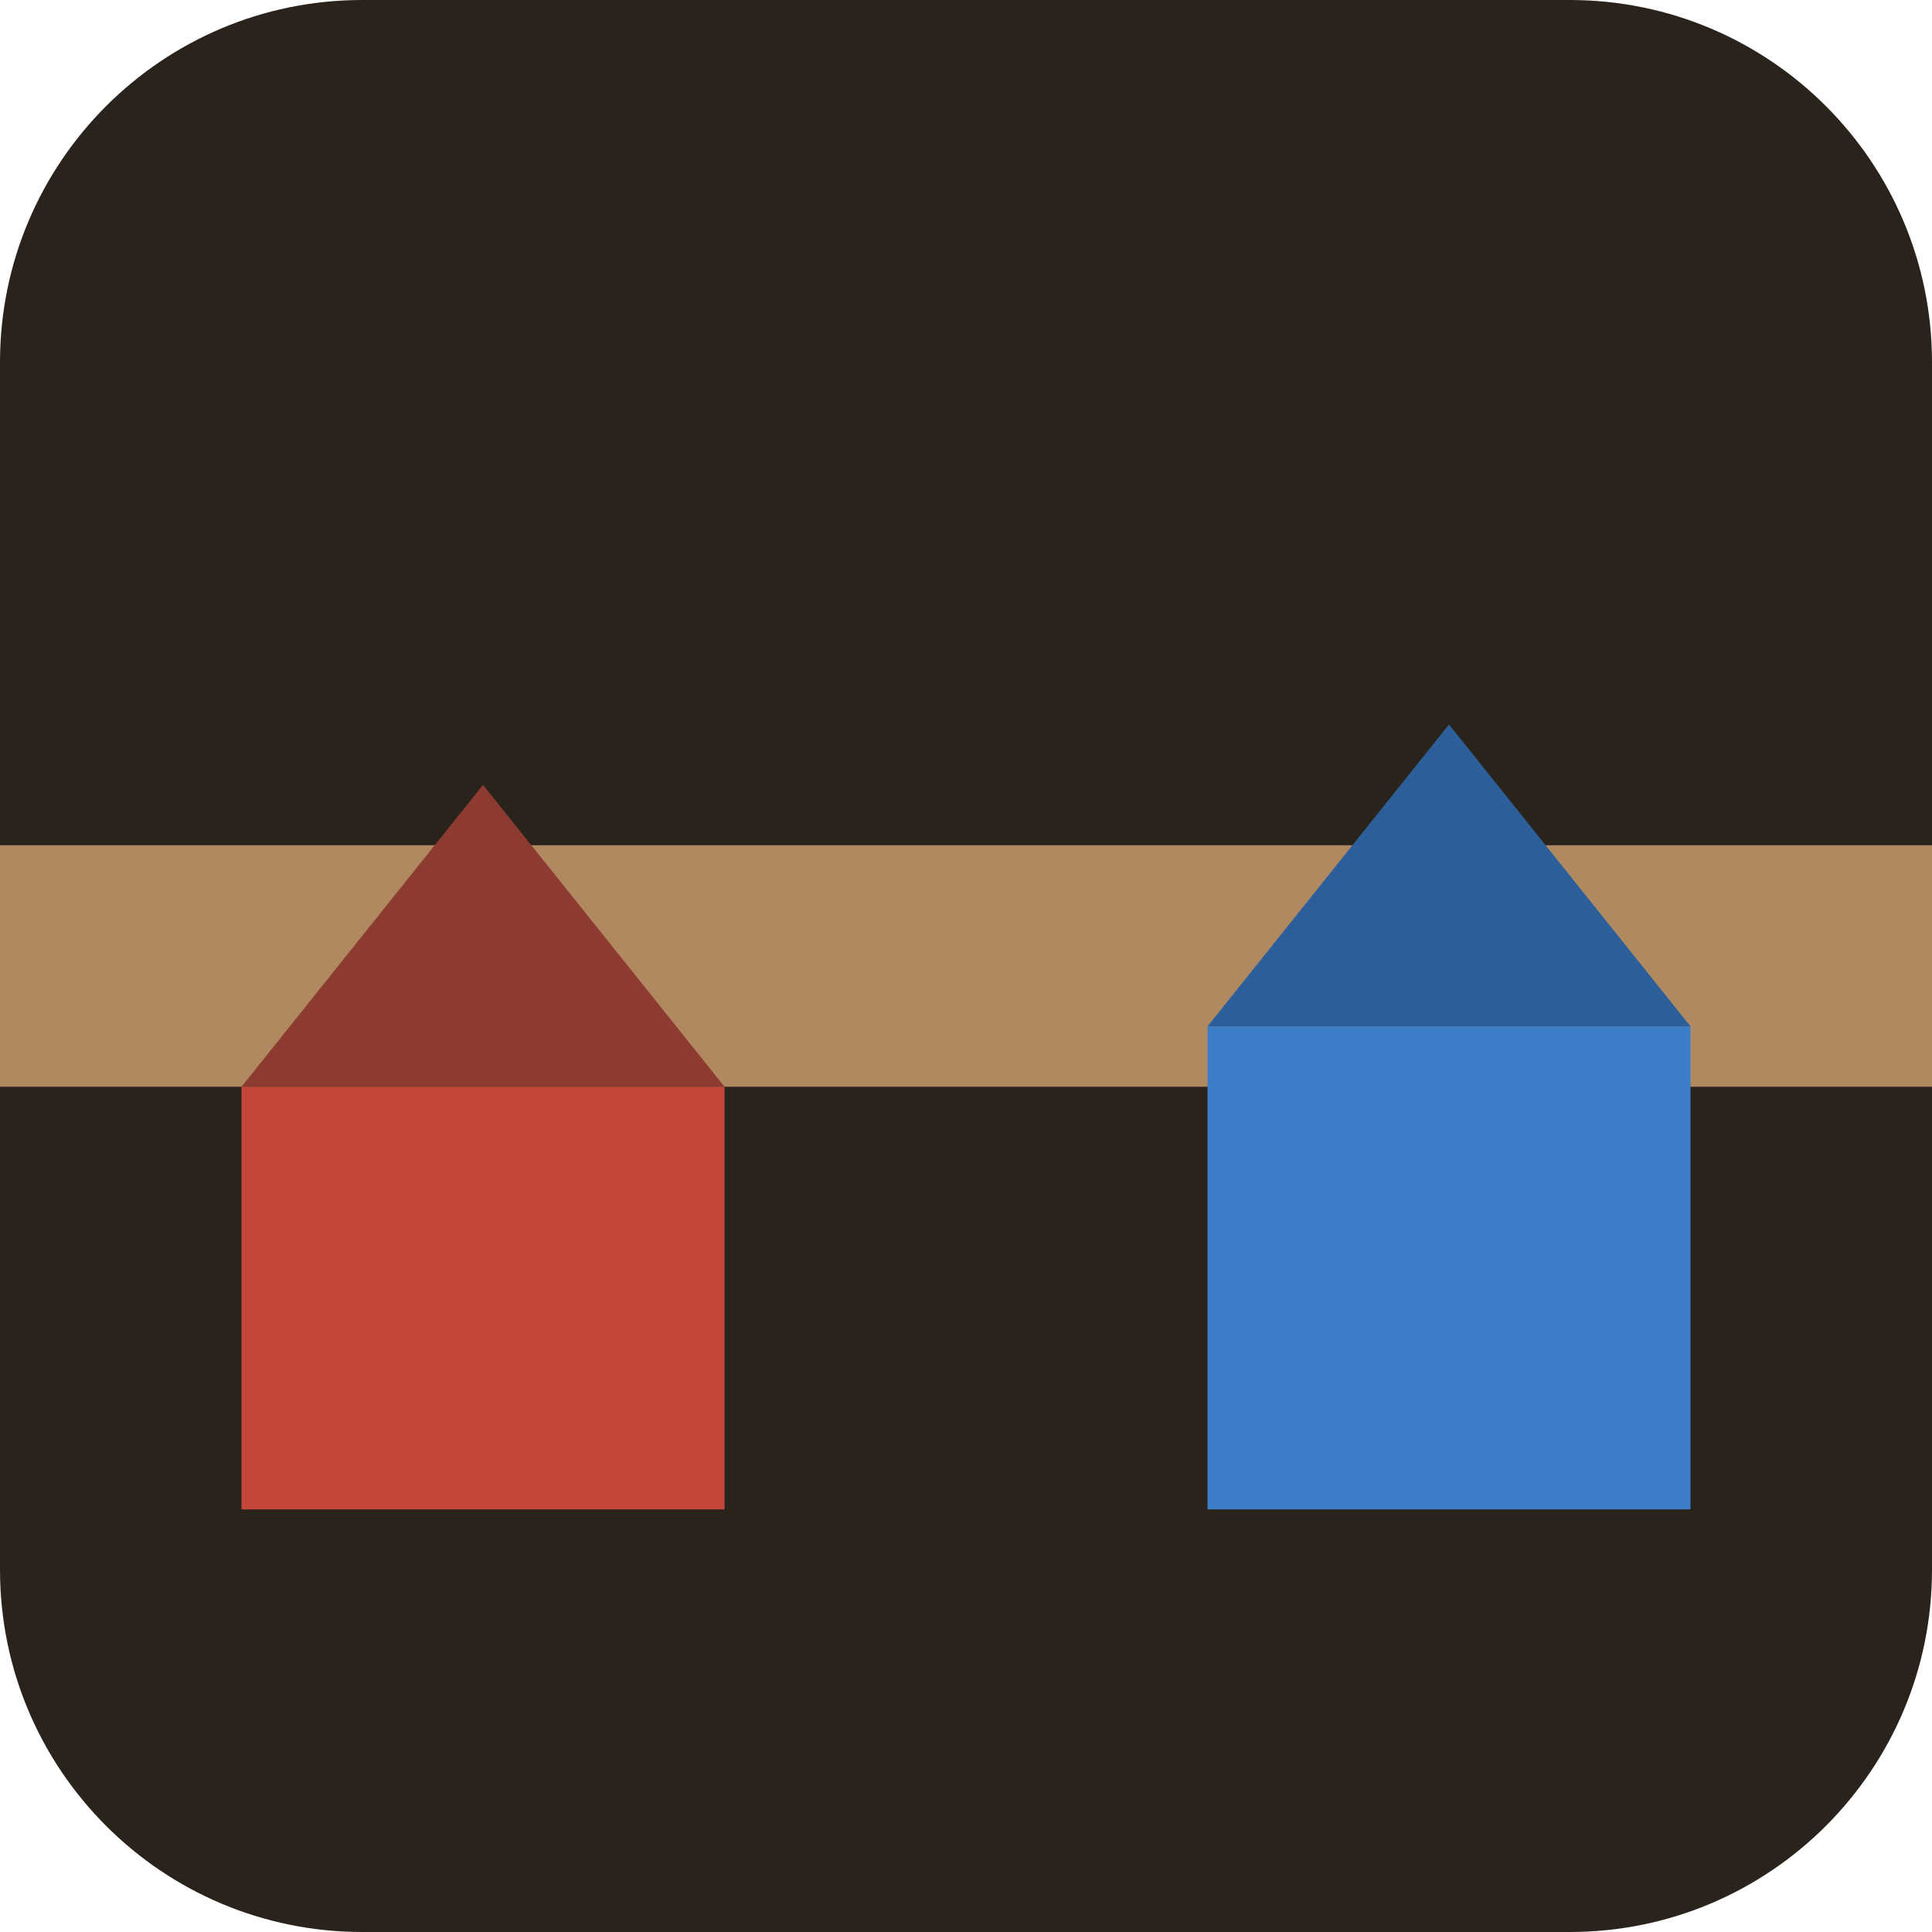
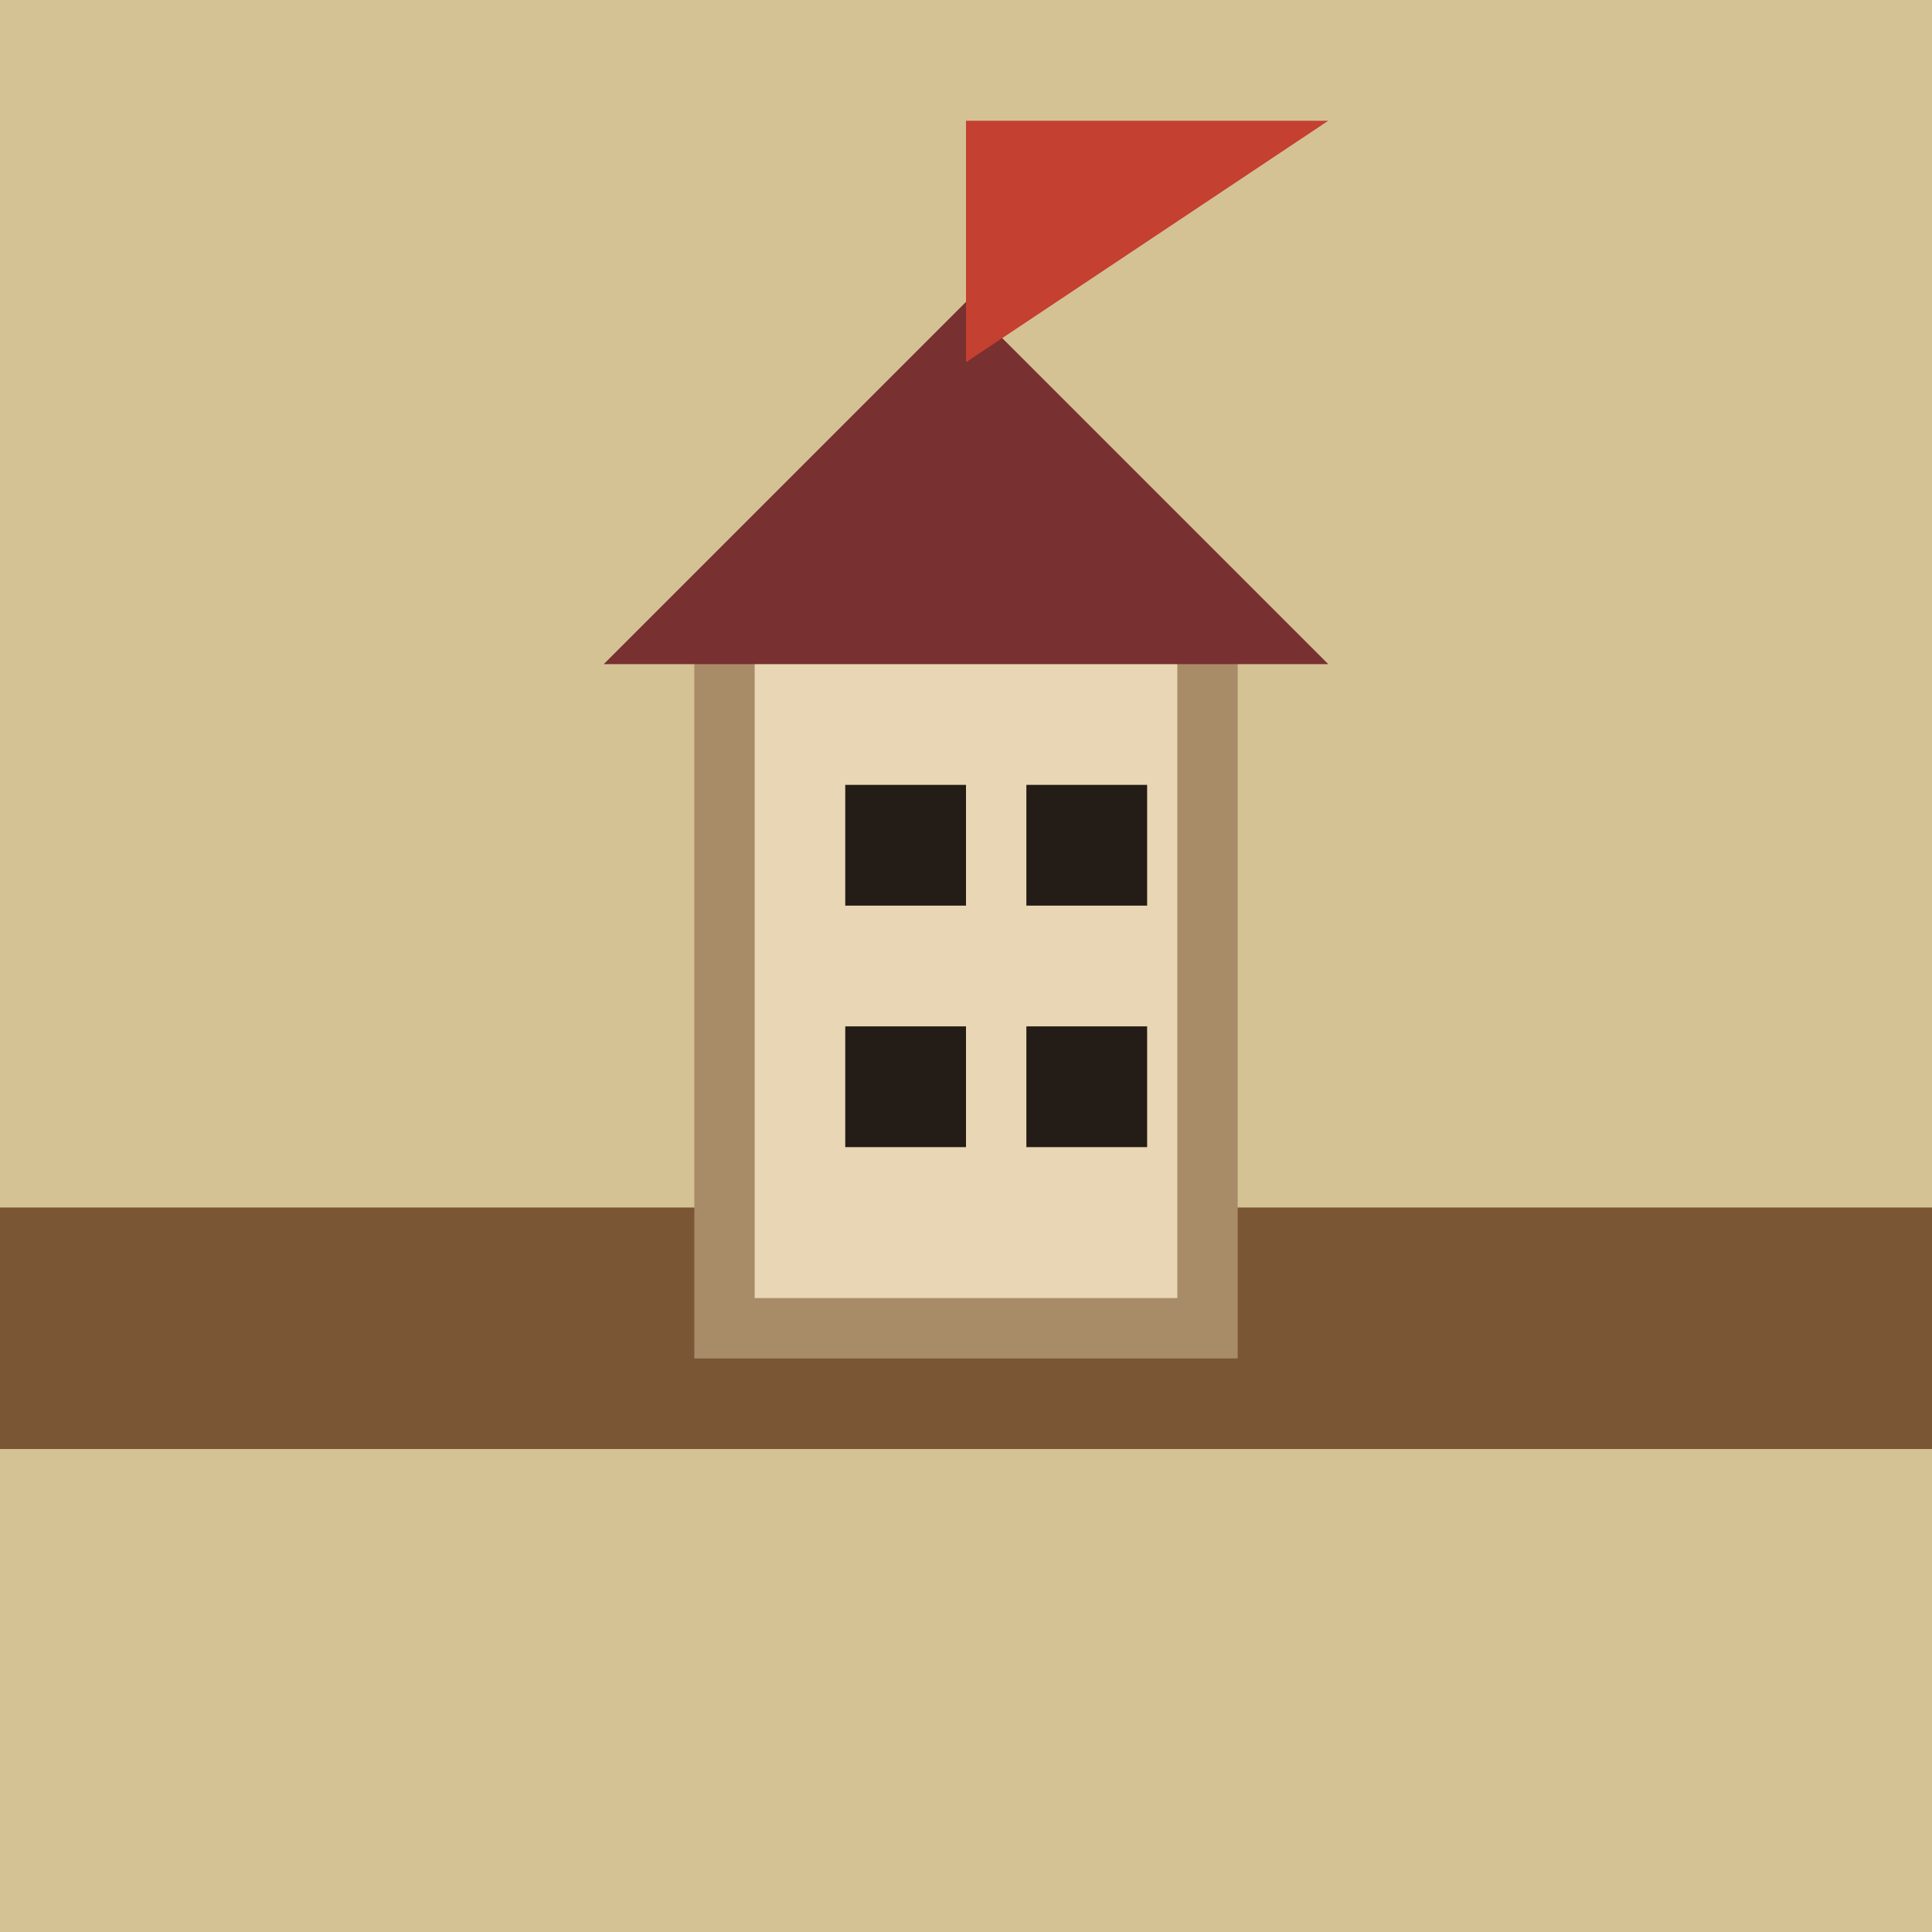
<svg xmlns="http://www.w3.org/2000/svg" viewBox="0 0 32 32">
-   <rect width="32" height="32" rx="6" fill="#2a231c" />
-   <rect x="0" y="14" width="32" height="4" fill="#b08960" />
-   <rect x="4" y="18" width="8" height="7" fill="#c4473a" />
-   <polygon points="4,18 8,13 12,18" fill="#8d3a30" />
-   <rect x="20" y="17" width="8" height="8" fill="#3d7ec9" />
-   <polygon points="20,17 24,12 28,17" fill="#2c5f99" />
+   <rect width="32" height="32" fill="#d4c294" />
+   <rect y="20" width="32" height="4" fill="#7a5634" />
+   <rect x="12" y="10" width="8" height="12" fill="#e8d6b4" stroke="#a88c68" stroke-width="1" />
+   <polygon points="10,11 16,5 22,11" fill="#783030" />
+   <rect x="14" y="13" width="2" height="2" fill="#241c16" />
+   <rect x="17" y="13" width="2" height="2" fill="#241c16" />
+   <rect x="14" y="17" width="2" height="2" fill="#241c16" />
+   <rect x="17" y="17" width="2" height="2" fill="#241c16" />
+   <path d="M16 6 V2 H22 L16 6" fill="#c44030" />
</svg>
